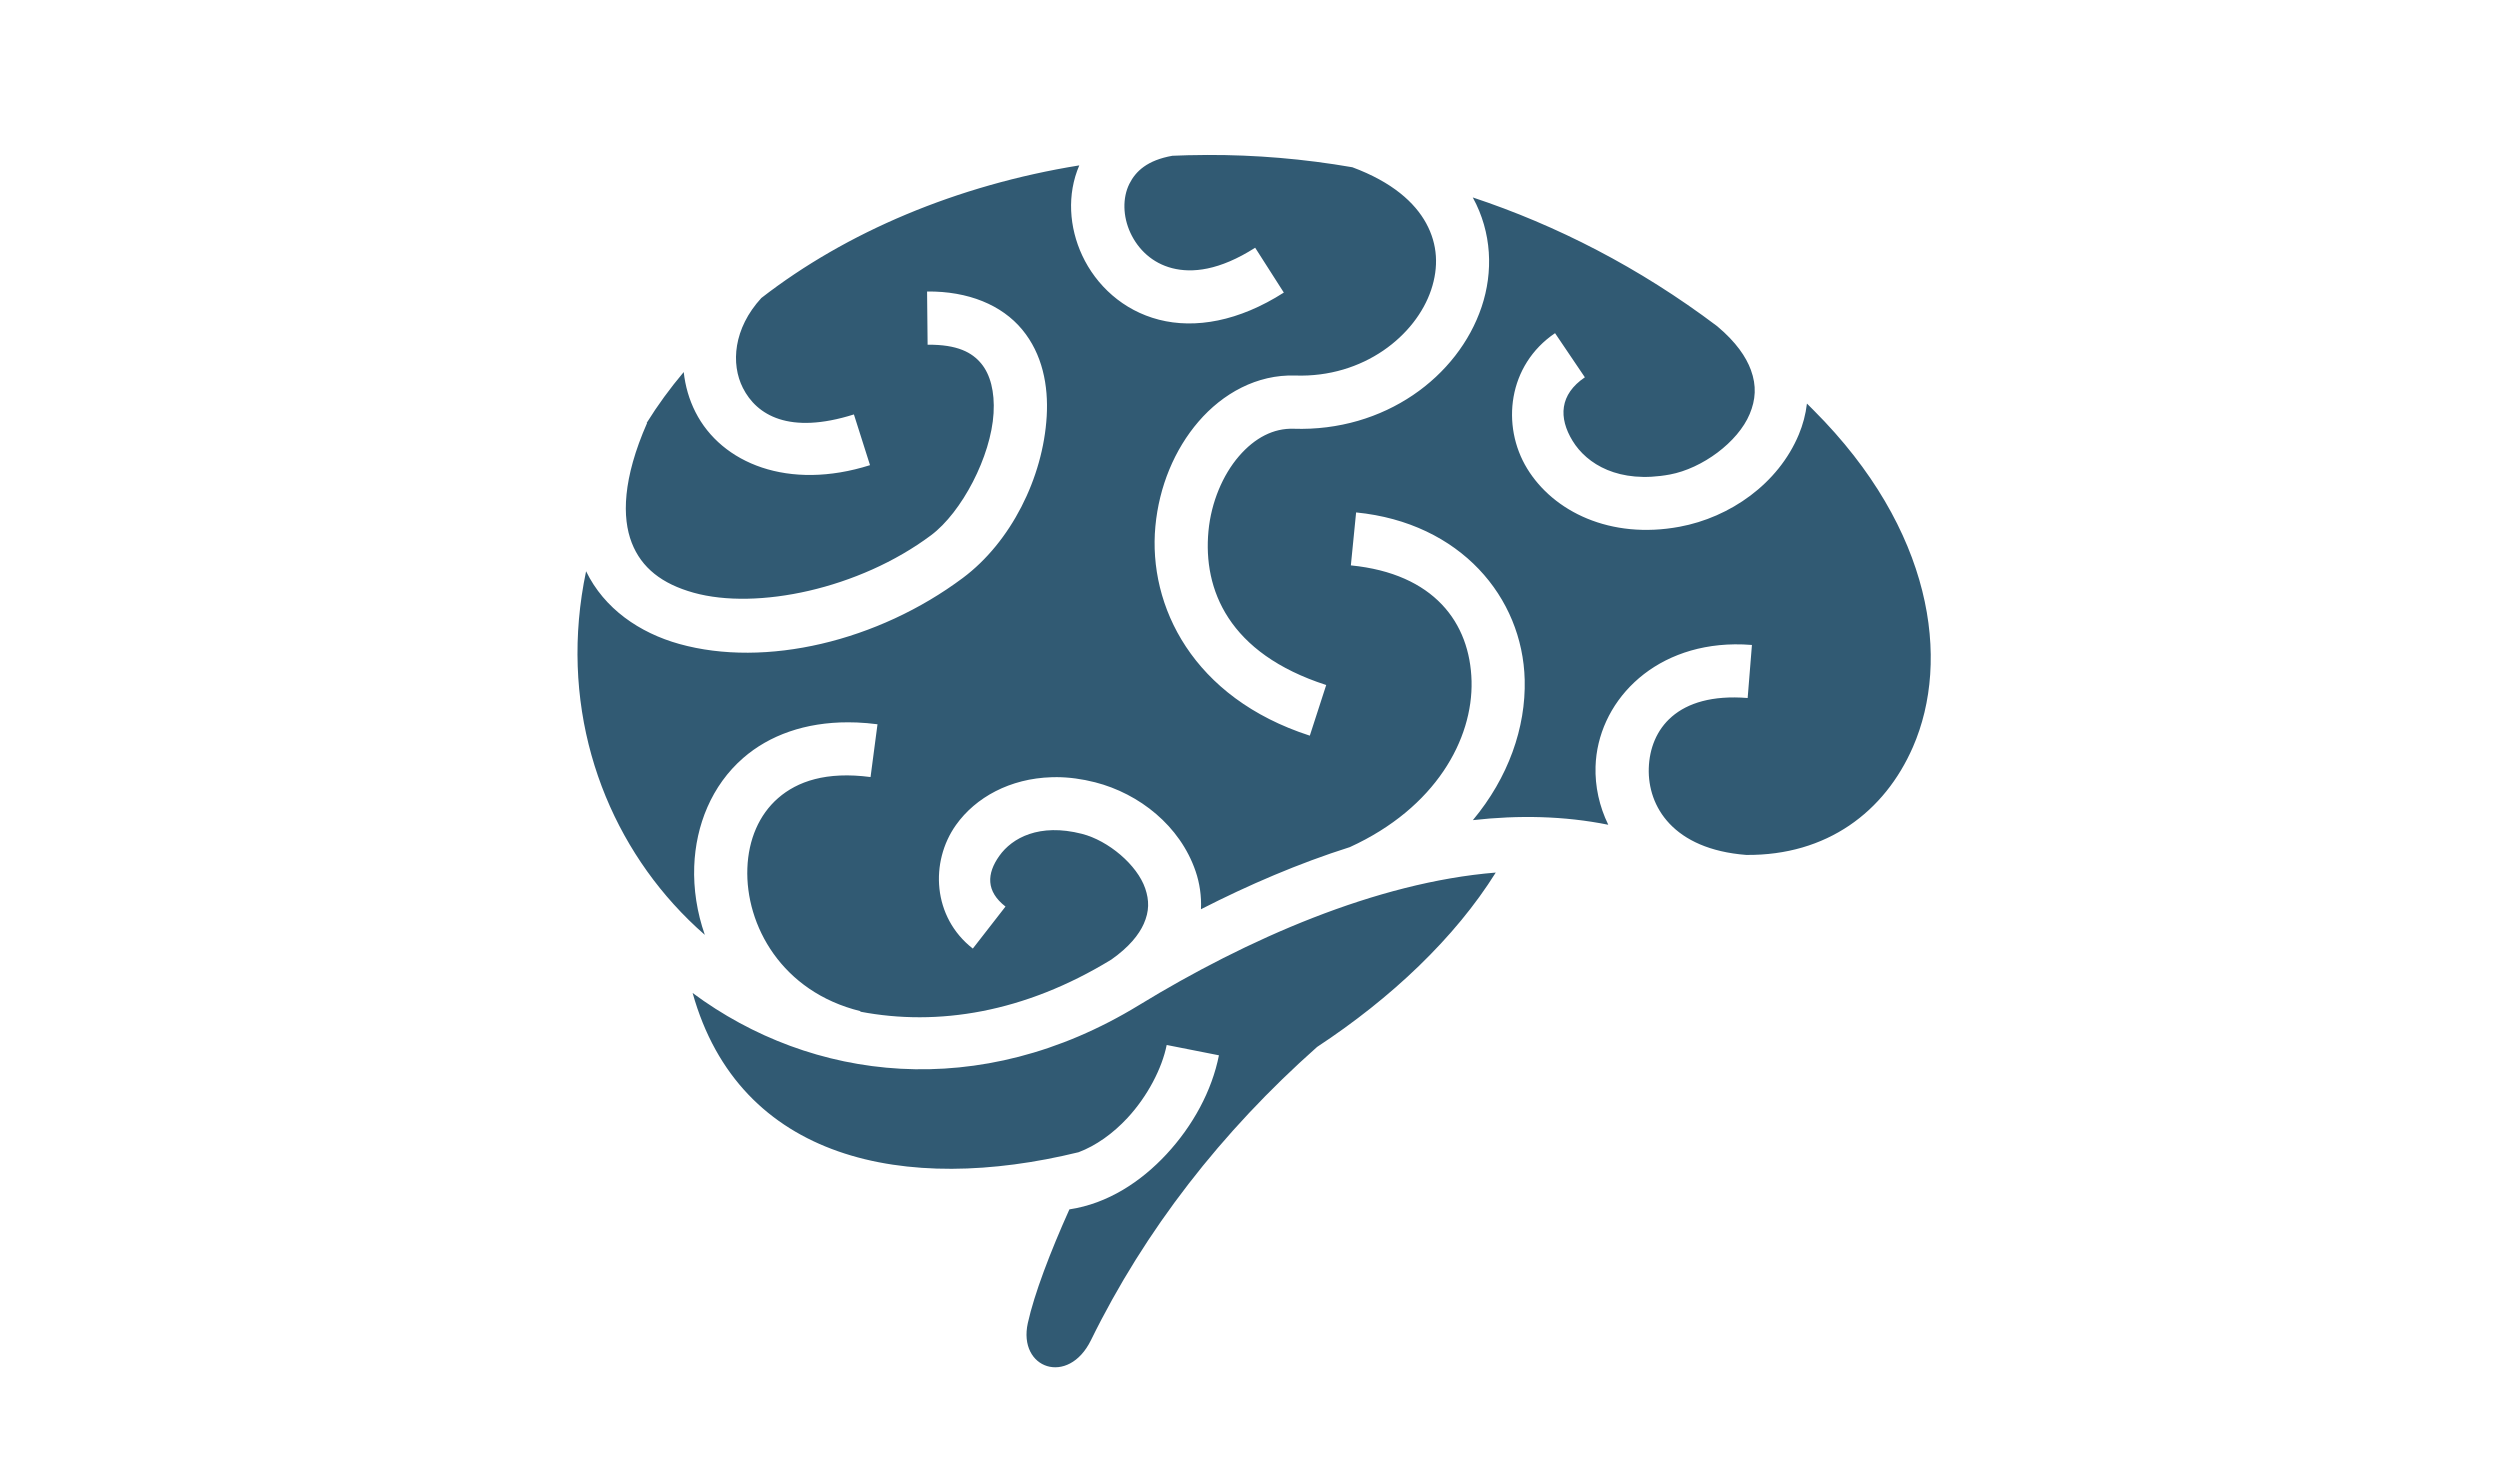
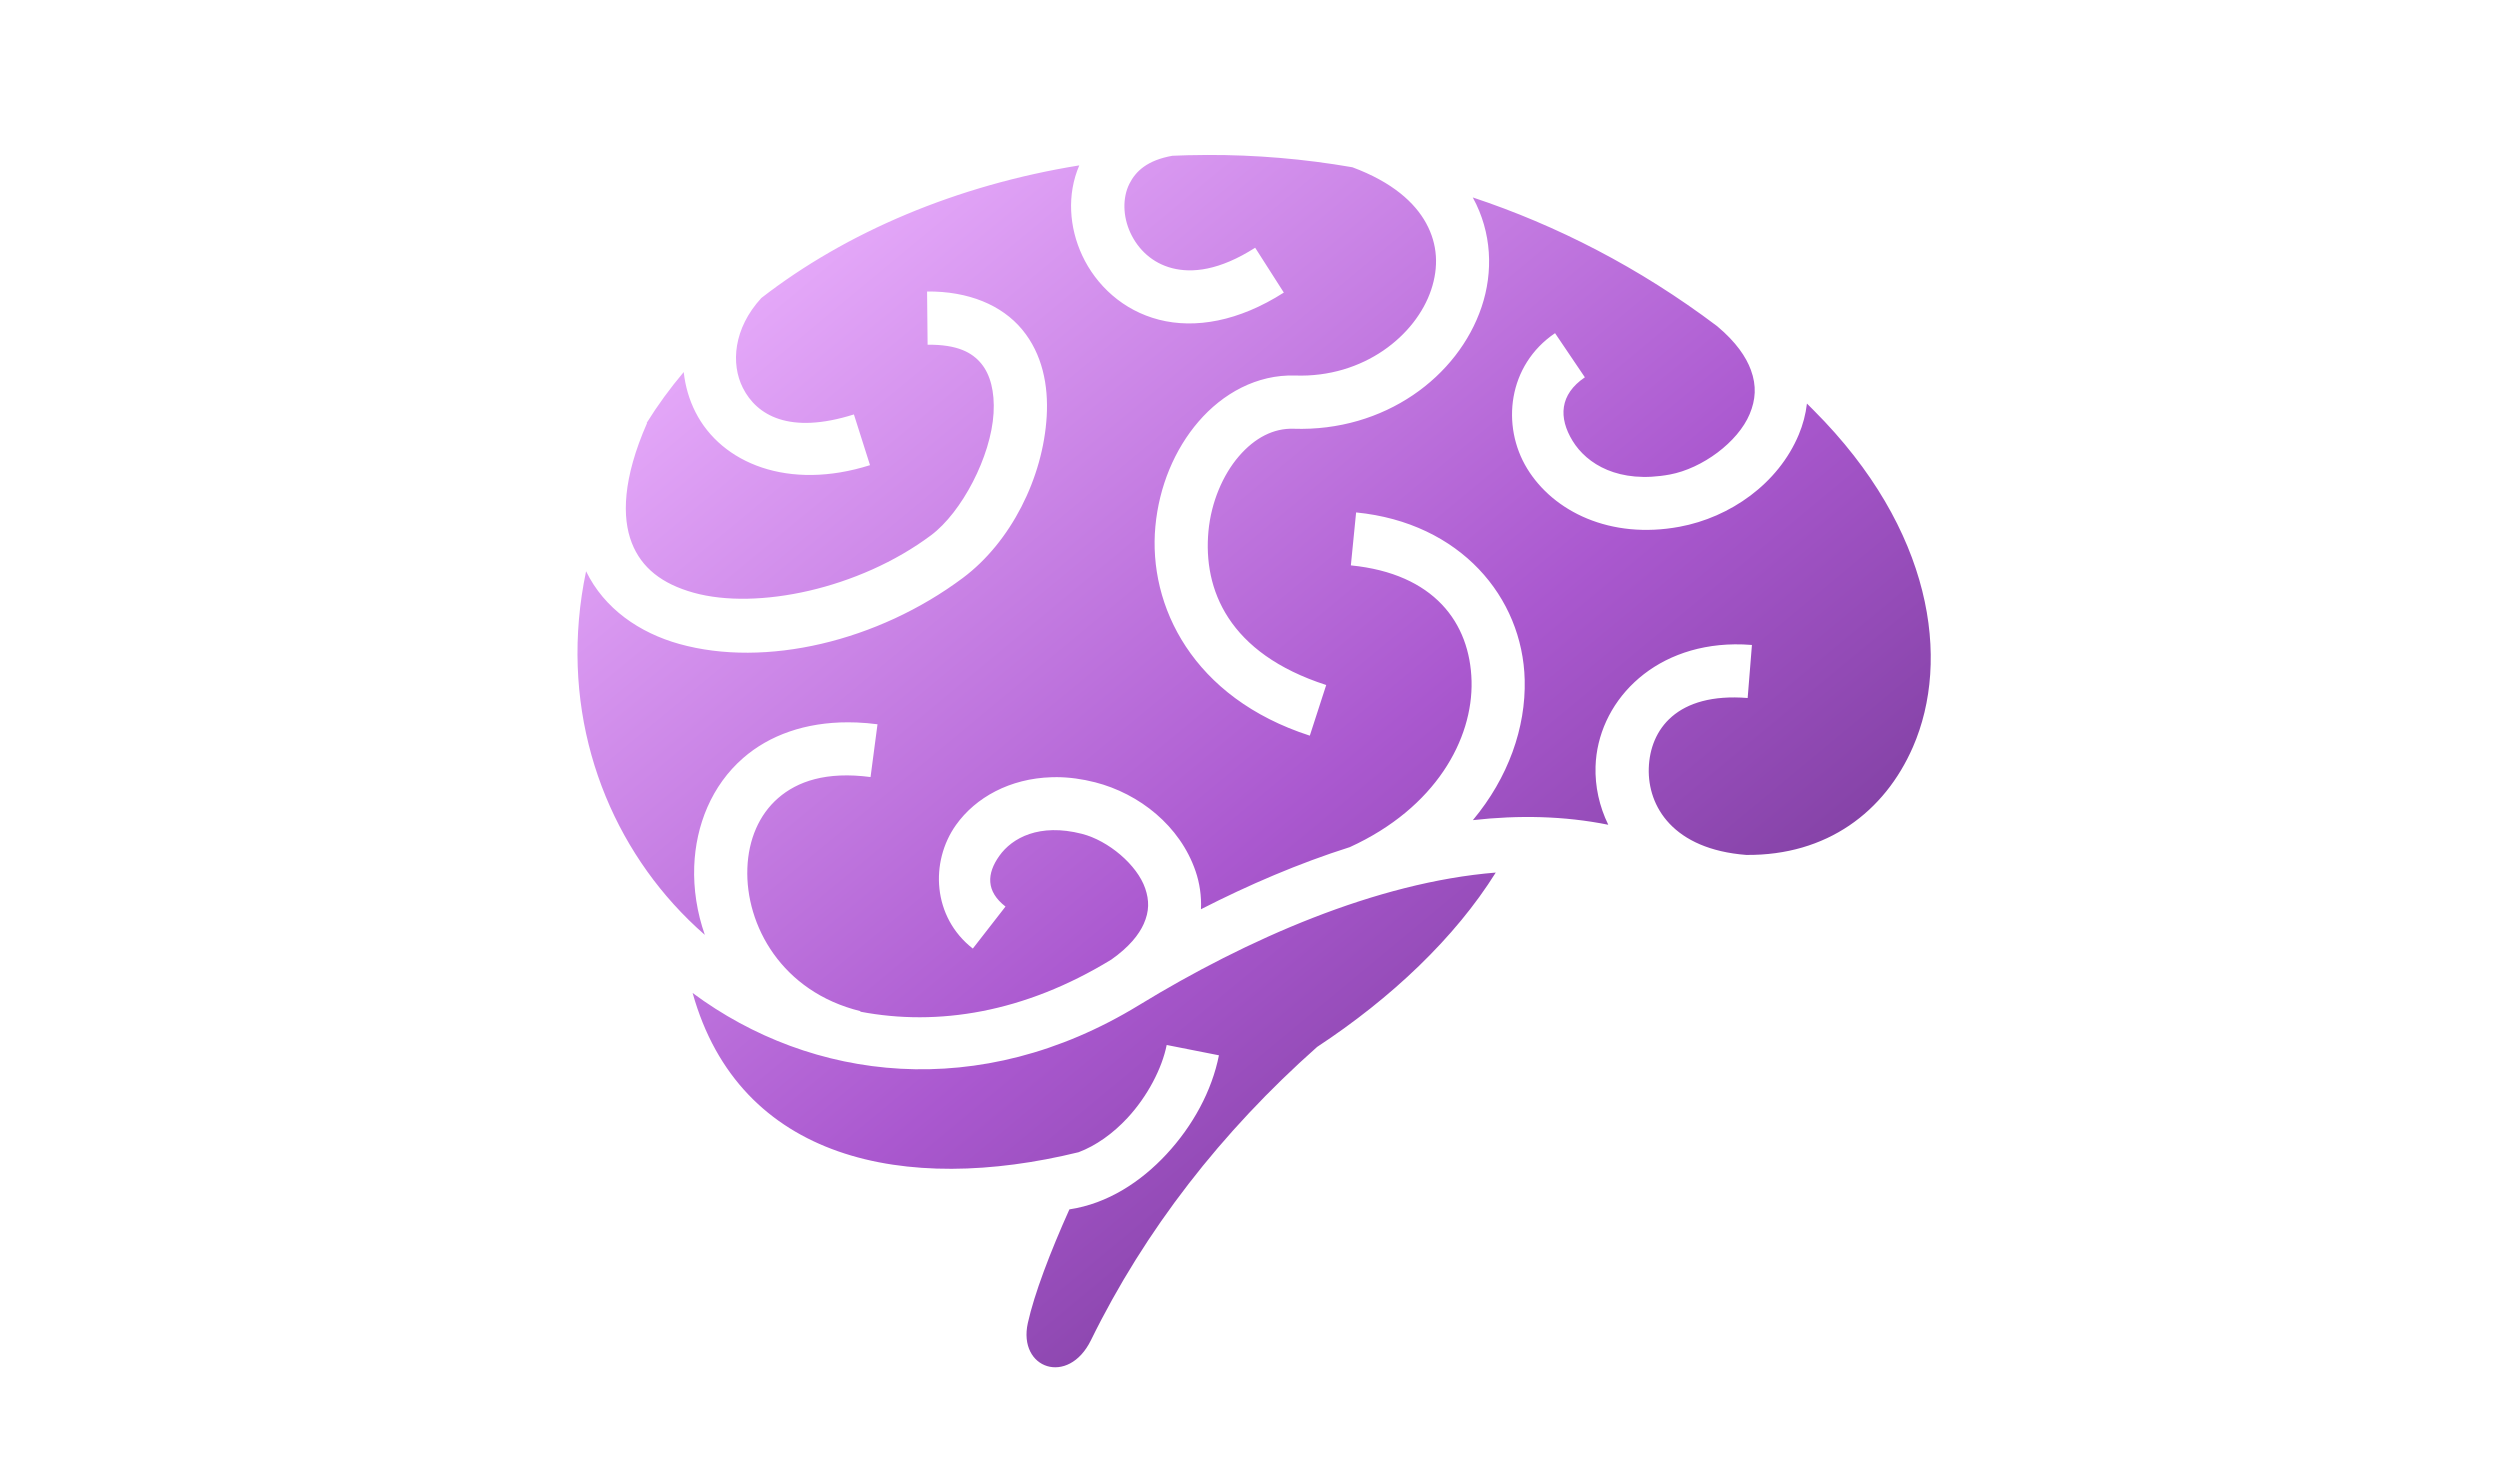
<svg xmlns="http://www.w3.org/2000/svg" viewBox="0 0 512 512" width="1200" height="700" preserveAspectRatio="xMidYMid meet">
-   <path fill="#315a73" d="M241.063 54.406c-2.31.008-4.61.032-6.907.094-1.805.05-3.61.106-5.406.188-8.814 1.567-12.884 5.426-15.094 9.843-2.435 4.87-2.34 11.423.375 17.25 2.717 5.83 7.7 10.596 14.657 12.376 6.958 1.78 16.536.86 29.125-7.187l10.063 15.75c-15.818 10.11-31.124 12.777-43.813 9.53-12.688-3.247-22.103-12.123-26.968-22.563-4.584-9.836-5.426-21.376-1.03-31.624-42.917 6.94-81.777 23.398-111.626 46.562-9.81 10.688-10.77 23.11-6.47 31.594 4.83 9.526 16.21 16.48 38.97 9.28l5.656 17.813c-28.58 9.04-52.137-.588-61.28-18.625-2.23-4.397-3.592-9.156-4.127-14.063-4.814 5.712-9.16 11.658-13 17.844l.126.06c-8.614 19.616-8.81 33.203-5.376 42.032 3.436 8.83 10.635 14.44 21.72 17.532 22.168 6.18 58.065-1.277 83.343-20.156 10.82-8.08 21.077-27.677 21.97-42.875.445-7.6-1.165-13.604-4.345-17.438-3.18-3.834-8.272-6.703-18.813-6.594l-.187-18.686c14.487-.15 26.25 4.754 33.375 13.344 7.124 8.59 9.26 19.652 8.625 30.468-1.27 21.633-12.595 44.172-29.438 56.75-29.876 22.314-69.336 31.606-99.53 23.188-13.988-3.9-26.37-12.386-32.75-25.53-9.546 45.446 4.323 87.66 30.718 116.874 3.45 3.82 7.122 7.43 10.97 10.78-2.754-7.887-4.016-16.1-3.72-24.093.53-14.325 6.082-28.346 17.22-38.03 9.134-7.946 21.752-12.53 36.843-12.5 1.006 0 2.034.018 3.062.06 2.35.1 4.763.304 7.22.626l-2.44 18.532c-15.588-2.048-25.705 1.522-32.436 7.375-6.73 5.854-10.443 14.614-10.813 24.625-.74 20.024 12.07 43.406 39.69 50.188l-.032.188c27.192 5.19 57.536.372 88-18.22.018-.012.043-.017.062-.03 6.34-4.45 9.755-8.808 11.438-12.563 1.985-4.432 1.943-8.292.53-12.438-2.824-8.29-12.94-16.812-22.218-19.187-15.002-3.84-24.532 1.436-29 7.72-4.468 6.28-4.74 12.45 2.156 17.81l-11.47 14.75c-14.187-11.033-15.092-30.487-5.905-43.405 6.892-9.688 18.985-16.326 33.564-16.75.607-.018 1.228-.036 1.844-.03 4.306.03 8.79.622 13.437 1.81 15.505 3.97 29.84 15.277 35.28 31.25 1.416 4.155 2.09 8.69 1.876 13.314 16.71-8.538 34.332-16.12 52.282-21.814 30.156-13.78 43.23-37.938 42.72-58.28-.515-20.493-13.187-37.74-42.376-40.626l1.844-18.594c36.666 3.626 58.462 29.848 59.188 58.75.422 16.84-5.754 34.363-18.188 49.28 16.072-1.8 32.044-1.495 47.53 1.627-3.152-6.472-4.68-13.478-4.467-20.438.677-22.036 19.42-42.593 48.875-42.906 1.963-.022 3.974.053 6.03.218l-1.5 18.625c-24.927-1.998-34.3 11.086-34.718 24.656-.412 13.42 8.545 28.442 34.22 30.436 28.3.25 48.588-15.098 58.53-37.906 13.31-30.536 6.997-76.317-34.844-118.188-.792-.793-1.578-1.593-2.375-2.375-.444 3.792-1.424 7.443-2.842 10.844-7.25 17.39-24.233 29.128-41.875 32.407-24.335 4.522-44.29-5.347-53.5-20.406-9.21-15.057-6.792-36.35 9.78-47.56l10.47 15.5c-8.913 6.028-9.28 14.19-4.313 22.31 4.967 8.122 16.17 15.156 34.156 11.814 11.306-2.102 23.896-11.33 28.03-21.25 2.07-4.96 2.47-9.862.408-15.47-1.675-4.555-5.187-9.764-11.72-15.25l-.187-.155c-27.316-20.587-56.338-35.393-85.75-45.157.018.032.045.06.063.093 6.684 12.22 7.18 26.082 3.063 38.344-8.233 24.525-34.07 43.848-66.032 42.78-6.948-.23-13.56 3.12-19.186 9.657-5.627 6.537-9.735 16.113-10.688 26.313-1.905 20.4 6.923 42.886 41.344 54L277 258.28c-41.083-13.264-56.83-45.546-54.22-73.5 1.307-13.975 6.706-26.962 15.157-36.78 8.452-9.818 20.475-16.603 33.97-16.156 24.04.802 42.323-14.084 47.687-30.063 2.682-7.988 2.335-15.937-1.75-23.405-3.968-7.252-11.83-14.423-25.906-19.656-17.114-2.967-34.16-4.367-50.875-4.314zM342.28 306.344c-41.915 3.41-87.366 23.4-125.28 46.562-55.98 34.198-114.89 26.733-156.688-4.28 16.444 58.844 74.712 70.788 135.5 55.905 6.083-2.285 12.06-6.538 17.157-12.03 7.057-7.607 12.17-17.47 13.78-25.625l18.344 3.625c-2.445 12.383-9.078 24.666-18.406 34.72-8.95 9.645-20.61 17.35-34.094 19.374-6.766 15.07-12.334 29.68-14.594 39.906-3.55 16.06 14.206 22.225 22.156 6.03 19.022-38.743 45.87-73.23 79.406-102.967 26.064-17.153 48.406-38.303 62.72-61.22z" />
+   <defs data-guide-palette="curated">
+     <linearGradient id="guide-gradient" x1="8%" y1="5%" x2="92%" y2="95%">
+       <stop offset="0%" stop-color="#edb4ff" />
+       <stop offset="54%" stop-color="#aa58cf" />
+       <stop offset="100%" stop-color="#632f82" />
+     </linearGradient>
+   </defs>
+   <path fill="url(#guide-gradient)" d="M241.063 54.406c-2.31.008-4.61.032-6.907.094-1.805.05-3.61.106-5.406.188-8.814 1.567-12.884 5.426-15.094 9.843-2.435 4.87-2.34 11.423.375 17.25 2.717 5.83 7.7 10.596 14.657 12.376 6.958 1.78 16.536.86 29.125-7.187l10.063 15.75c-15.818 10.11-31.124 12.777-43.813 9.53-12.688-3.247-22.103-12.123-26.968-22.563-4.584-9.836-5.426-21.376-1.03-31.624-42.917 6.94-81.777 23.398-111.626 46.562-9.81 10.688-10.77 23.11-6.47 31.594 4.83 9.526 16.21 16.48 38.97 9.28l5.656 17.813c-28.58 9.04-52.137-.588-61.28-18.625-2.23-4.397-3.592-9.156-4.127-14.063-4.814 5.712-9.16 11.658-13 17.844l.126.06c-8.614 19.616-8.81 33.203-5.376 42.032 3.436 8.83 10.635 14.44 21.72 17.532 22.168 6.18 58.065-1.277 83.343-20.156 10.82-8.08 21.077-27.677 21.97-42.875.445-7.6-1.165-13.604-4.345-17.438-3.18-3.834-8.272-6.703-18.813-6.594l-.187-18.686c14.487-.15 26.25 4.754 33.375 13.344 7.124 8.59 9.26 19.652 8.625 30.468-1.27 21.633-12.595 44.172-29.438 56.75-29.876 22.314-69.336 31.606-99.53 23.188-13.988-3.9-26.37-12.386-32.75-25.53-9.546 45.446 4.323 87.66 30.718 116.874 3.45 3.82 7.122 7.43 10.97 10.78-2.754-7.887-4.016-16.1-3.72-24.093.53-14.325 6.082-28.346 17.22-38.03 9.134-7.946 21.752-12.53 36.843-12.5 1.006 0 2.034.018 3.062.06 2.35.1 4.763.304 7.22.626l-2.44 18.532c-15.588-2.048-25.705 1.522-32.436 7.375-6.73 5.854-10.443 14.614-10.813 24.625-.74 20.024 12.07 43.406 39.69 50.188l-.032.188c27.192 5.19 57.536.372 88-18.22.018-.012.043-.017.062-.03 6.34-4.45 9.755-8.808 11.438-12.563 1.985-4.432 1.943-8.292.53-12.438-2.824-8.29-12.94-16.812-22.218-19.187-15.002-3.84-24.532 1.436-29 7.72-4.468 6.28-4.74 12.45 2.156 17.81l-11.47 14.75c-14.187-11.033-15.092-30.487-5.905-43.405 6.892-9.688 18.985-16.326 33.564-16.75.607-.018 1.228-.036 1.844-.03 4.306.03 8.79.622 13.437 1.81 15.505 3.97 29.84 15.277 35.28 31.25 1.416 4.155 2.09 8.69 1.876 13.314 16.71-8.538 34.332-16.12 52.282-21.814 30.156-13.78 43.23-37.938 42.72-58.28-.515-20.493-13.187-37.74-42.376-40.626l1.844-18.594c36.666 3.626 58.462 29.848 59.188 58.75.422 16.84-5.754 34.363-18.188 49.28 16.072-1.8 32.044-1.495 47.53 1.627-3.152-6.472-4.68-13.478-4.467-20.438.677-22.036 19.42-42.593 48.875-42.906 1.963-.022 3.974.053 6.03.218l-1.5 18.625c-24.927-1.998-34.3 11.086-34.718 24.656-.412 13.42 8.545 28.442 34.22 30.436 28.3.25 48.588-15.098 58.53-37.906 13.31-30.536 6.997-76.317-34.844-118.188-.792-.793-1.578-1.593-2.375-2.375-.444 3.792-1.424 7.443-2.842 10.844-7.25 17.39-24.233 29.128-41.875 32.407-24.335 4.522-44.29-5.347-53.5-20.406-9.21-15.057-6.792-36.35 9.78-47.56l10.47 15.5c-8.913 6.028-9.28 14.19-4.313 22.31 4.967 8.122 16.17 15.156 34.156 11.814 11.306-2.102 23.896-11.33 28.03-21.25 2.07-4.96 2.47-9.862.408-15.47-1.675-4.555-5.187-9.764-11.72-15.25l-.187-.155c-27.316-20.587-56.338-35.393-85.75-45.157.018.032.045.06.063.093 6.684 12.22 7.18 26.082 3.063 38.344-8.233 24.525-34.07 43.848-66.032 42.78-6.948-.23-13.56 3.12-19.186 9.657-5.627 6.537-9.735 16.113-10.688 26.313-1.905 20.4 6.923 42.886 41.344 54L277 258.28c-41.083-13.264-56.83-45.546-54.22-73.5 1.307-13.975 6.706-26.962 15.157-36.78 8.452-9.818 20.475-16.603 33.97-16.156 24.04.802 42.323-14.084 47.687-30.063 2.682-7.988 2.335-15.937-1.75-23.405-3.968-7.252-11.83-14.423-25.906-19.656-17.114-2.967-34.16-4.367-50.875-4.314zM342.28 306.344c-41.915 3.41-87.366 23.4-125.28 46.562-55.98 34.198-114.89 26.733-156.688-4.28 16.444 58.844 74.712 70.788 135.5 55.905 6.083-2.285 12.06-6.538 17.157-12.03 7.057-7.607 12.17-17.47 13.78-25.625l18.344 3.625c-2.445 12.383-9.078 24.666-18.406 34.72-8.95 9.645-20.61 17.35-34.094 19.374-6.766 15.07-12.334 29.68-14.594 39.906-3.55 16.06 14.206 22.225 22.156 6.03 19.022-38.743 45.87-73.23 79.406-102.967 26.064-17.153 48.406-38.303 62.72-61.22z" />
  <g data-star-markers="curated" aria-hidden="true" opacity="0">
    <circle data-star="1" cx="256" cy="252" r="1" />
  </g>
</svg>
